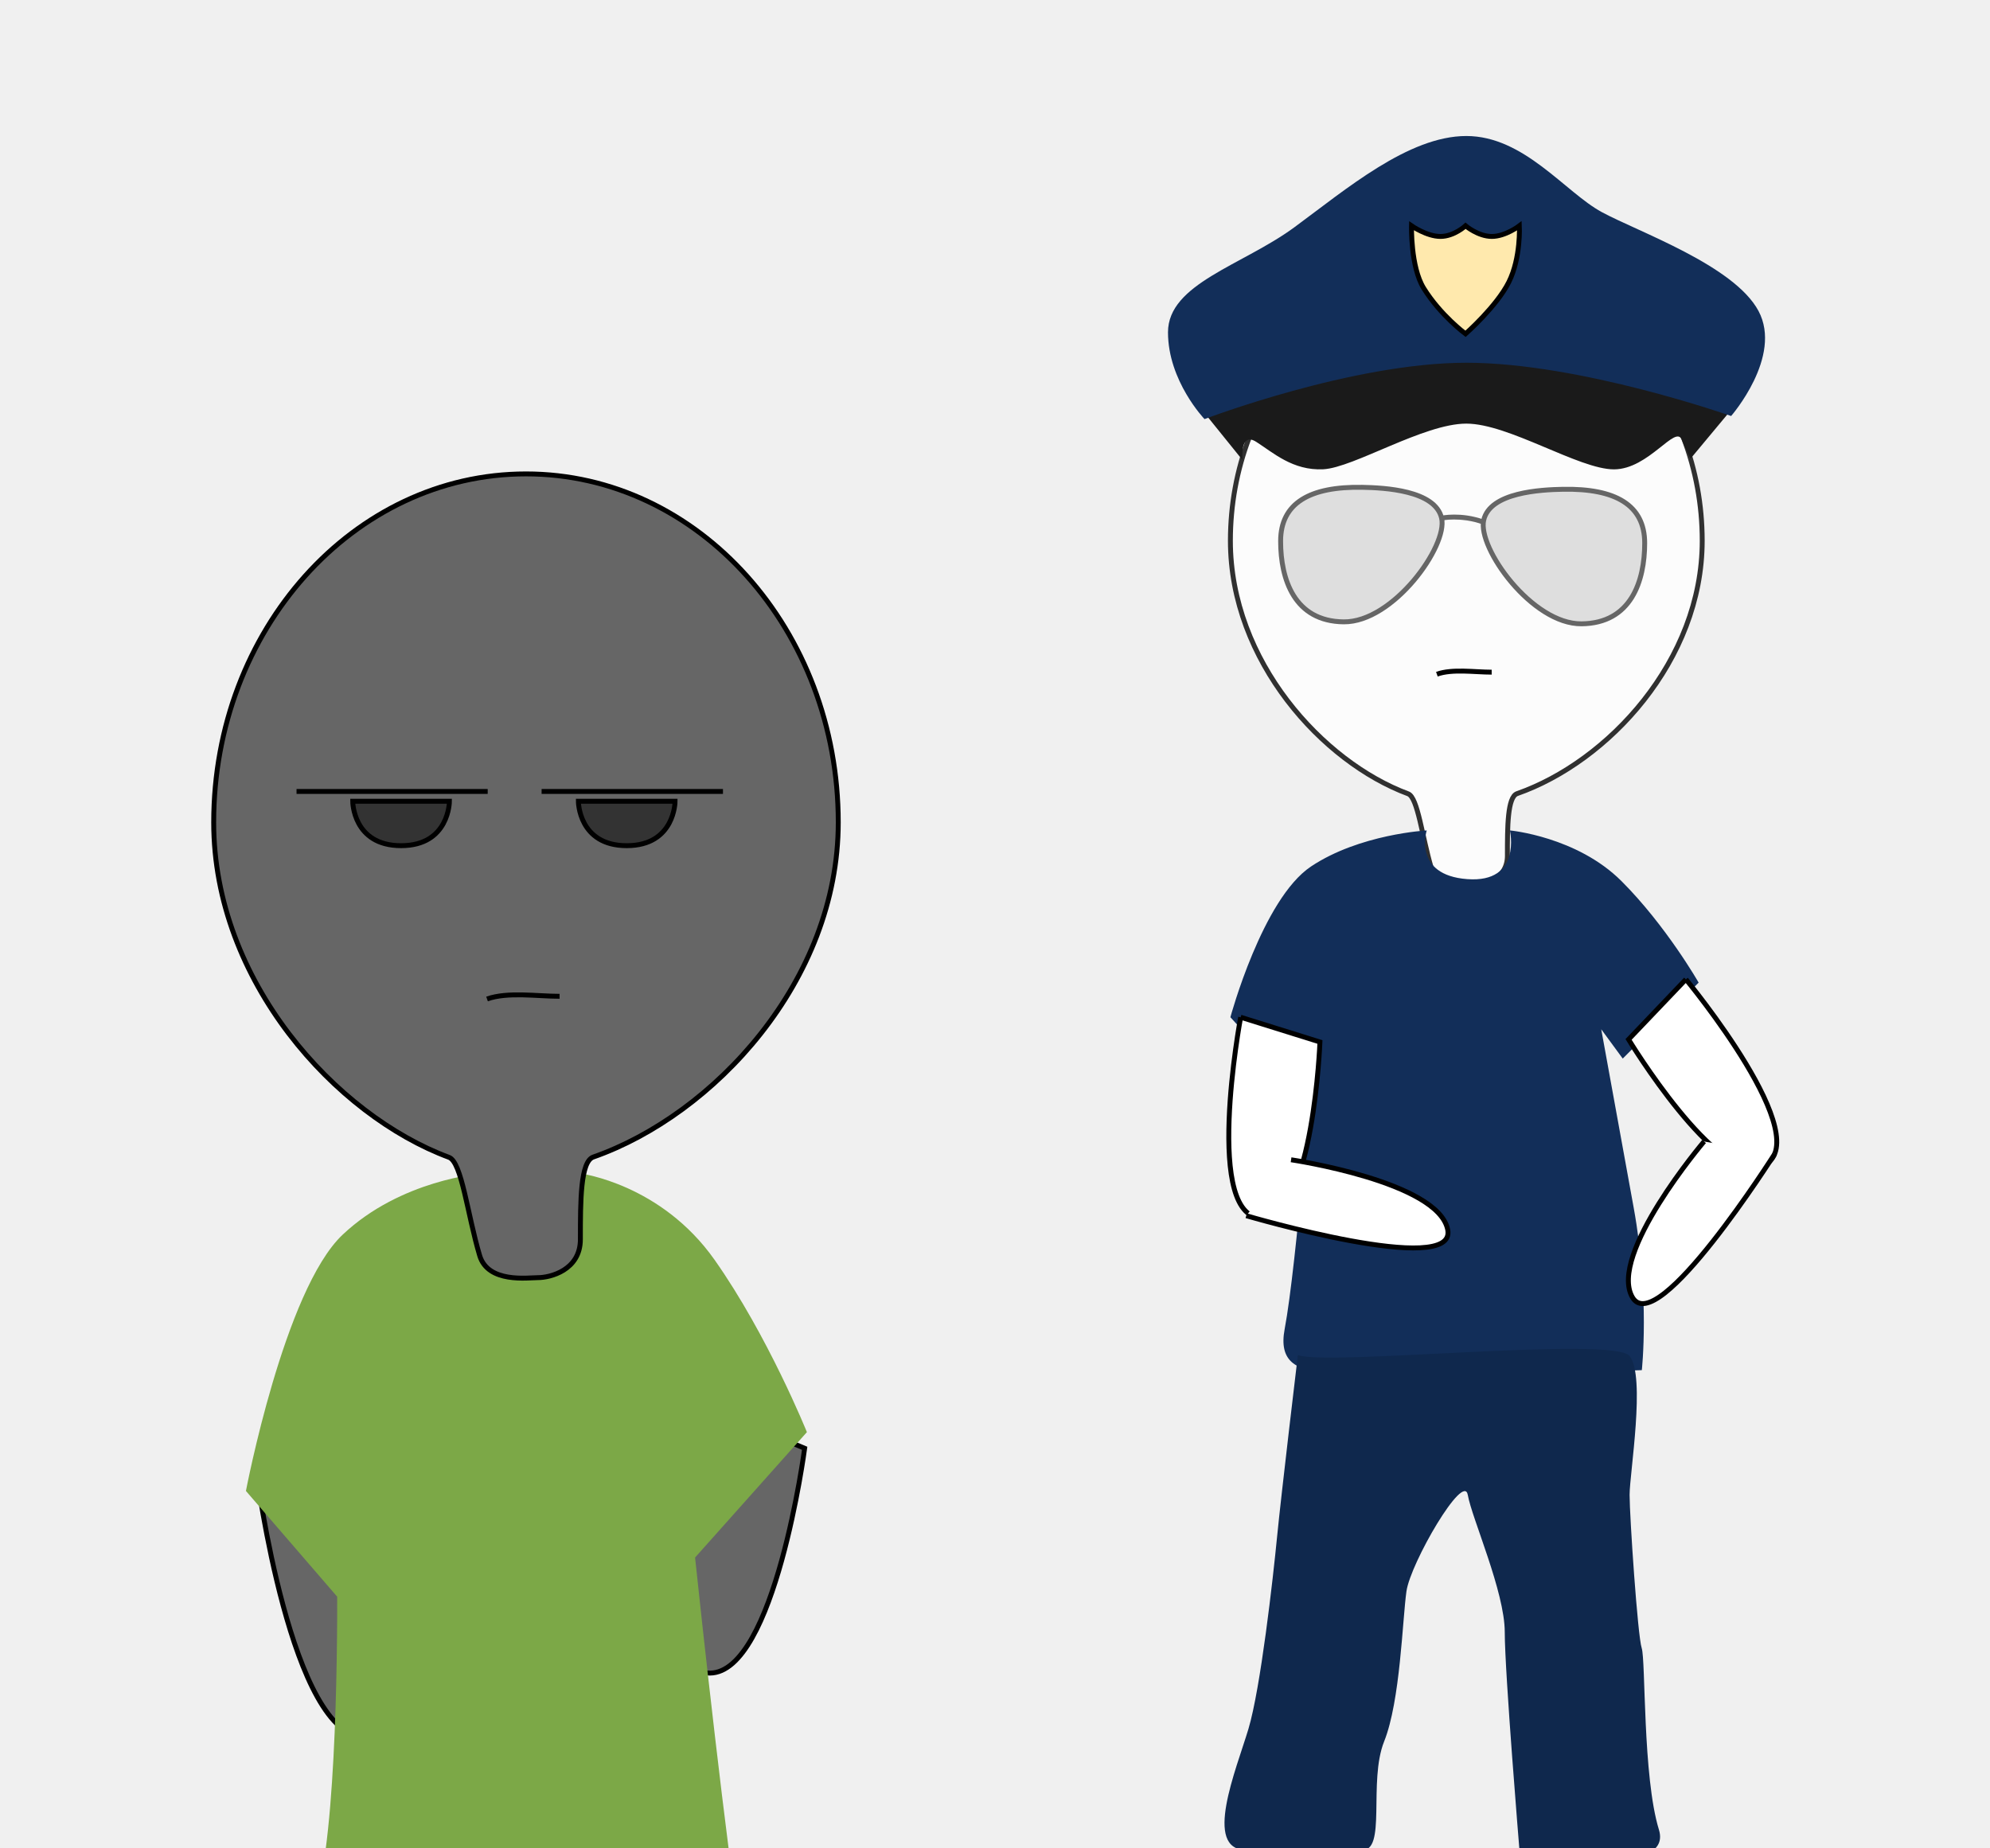
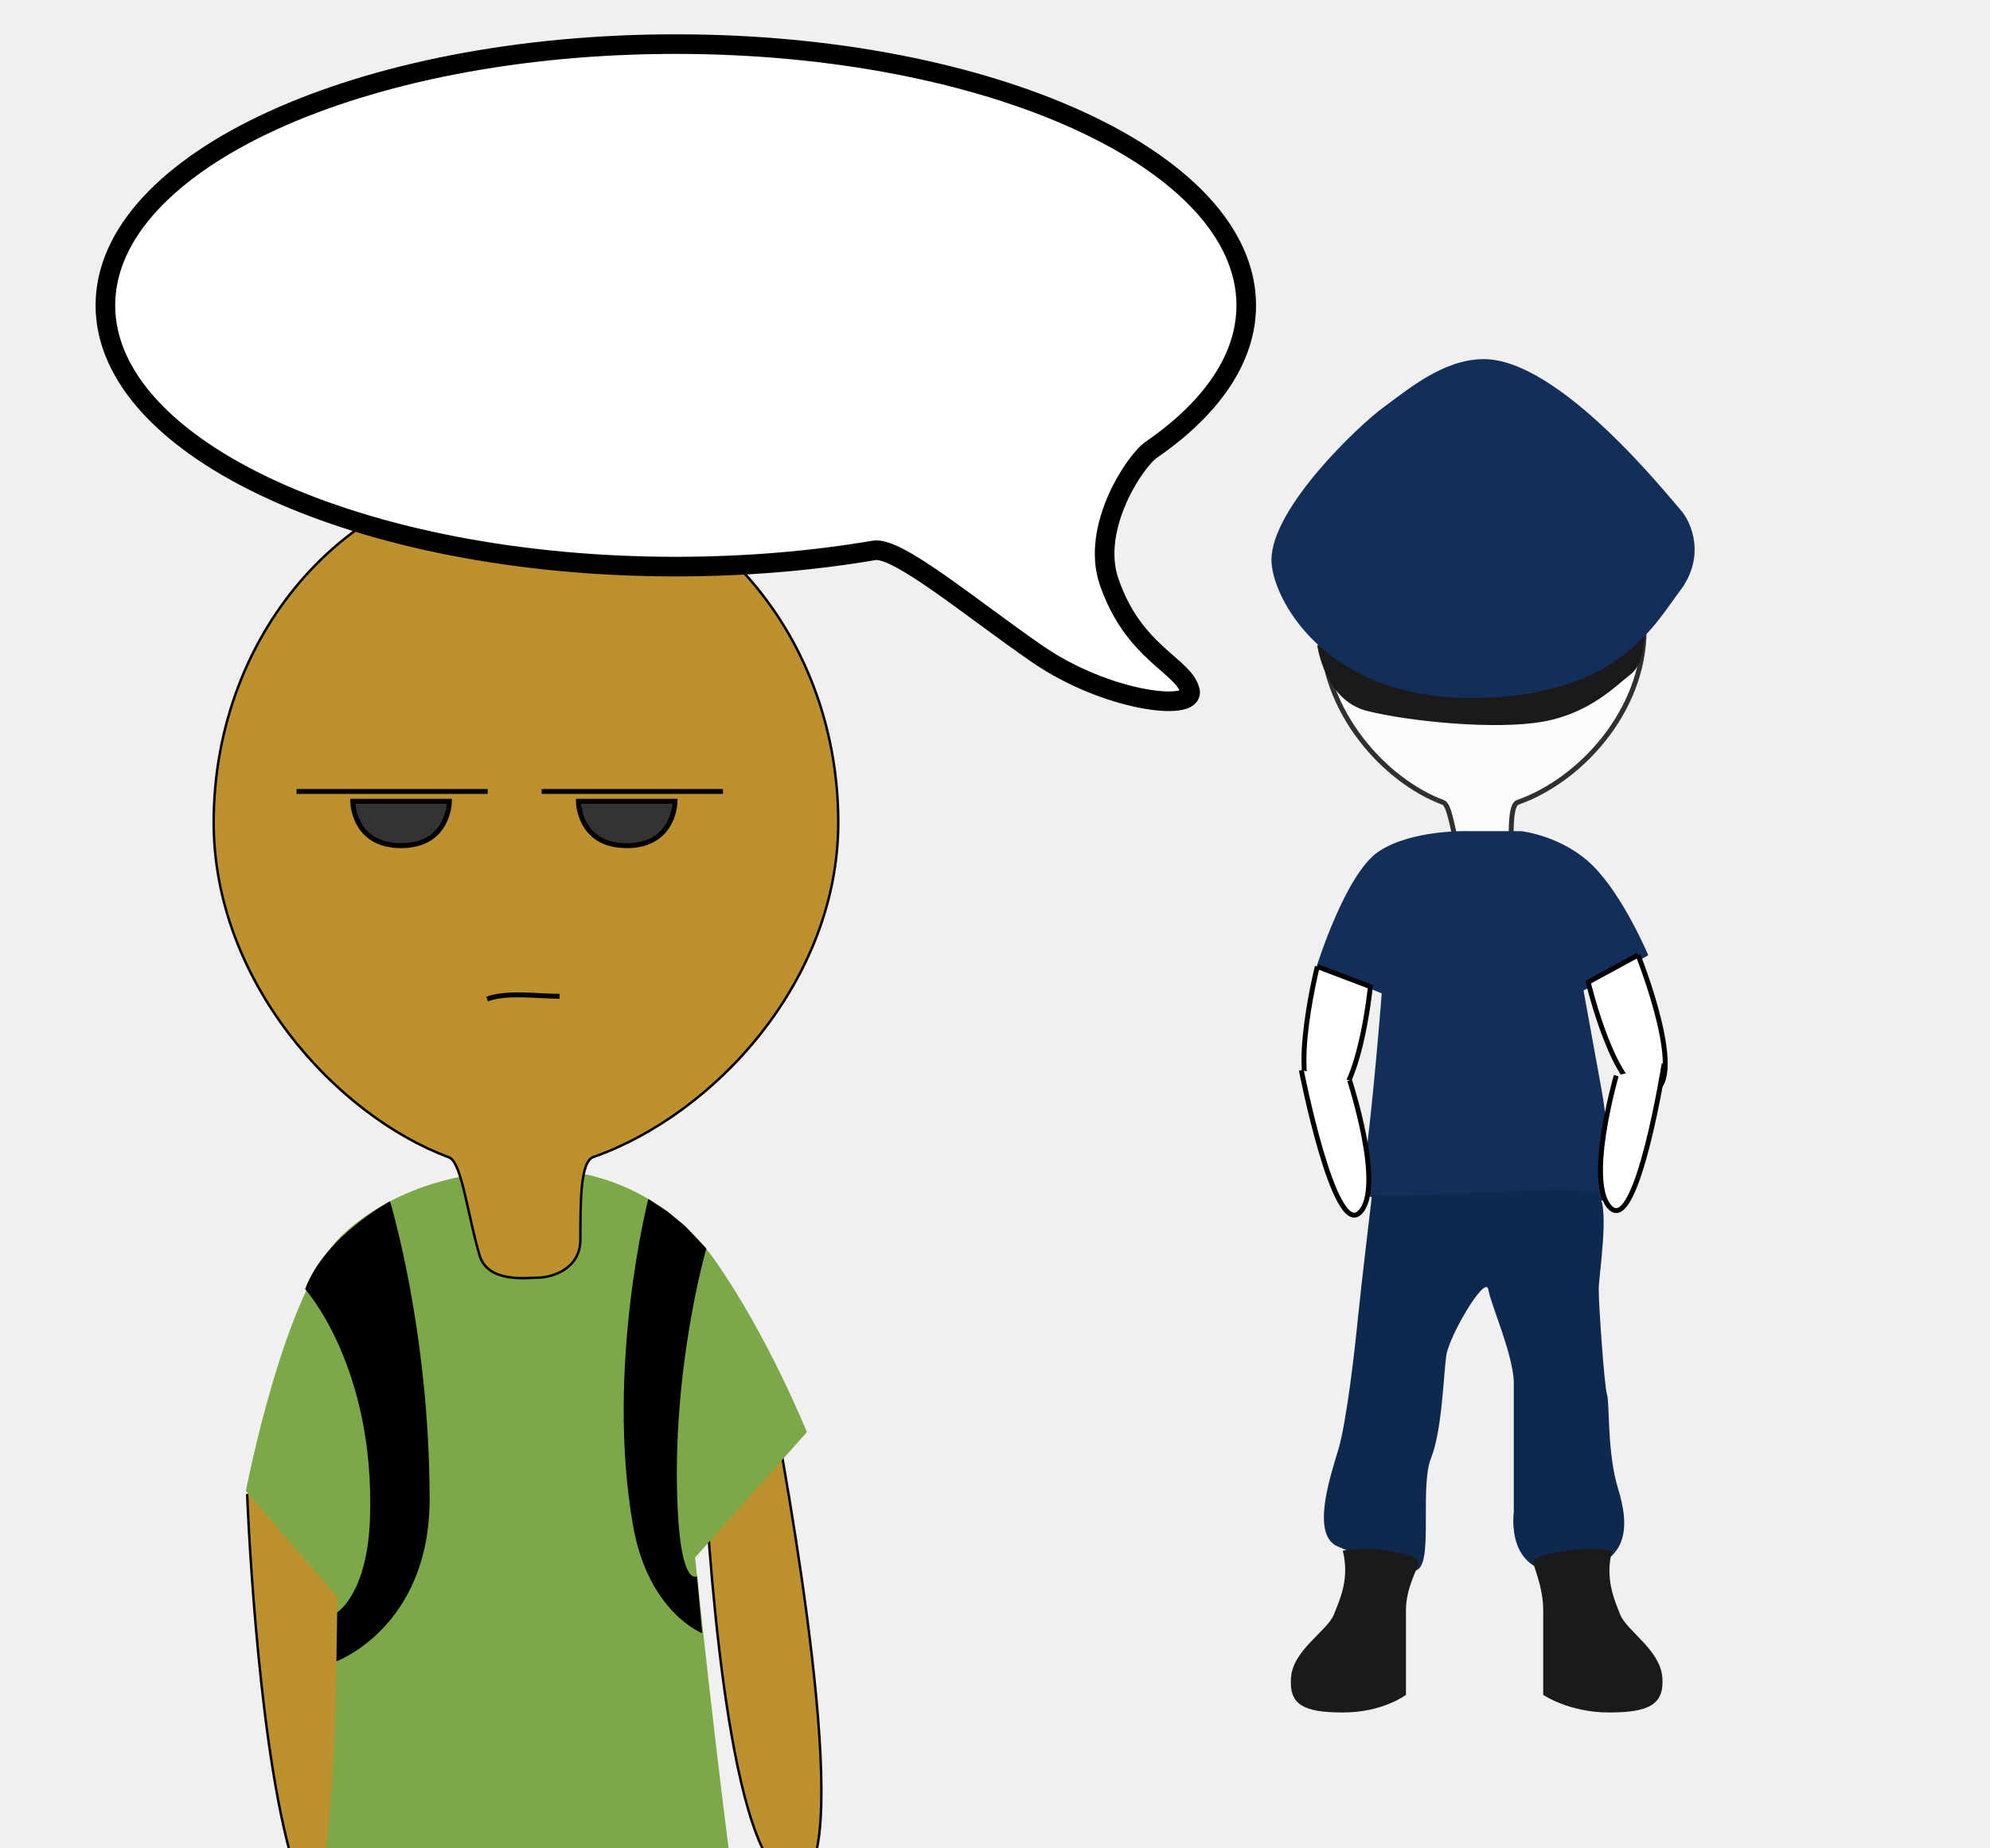
- <svg xmlns="http://www.w3.org/2000/svg" version="1.0" id="Layer_1" x="0px" y="0px" width="406px" height="377px" viewBox="0 0 406 377" enable-background="new 0 0 406 377" xml:space="preserve">
-   <path fill="#666666" stroke="#000000" stroke-miterlimit="10" d="M76.031,288.803c0,0,18.124,64.802-1.373,65.639  c-15.21,0.655-22.345-53.996-22.345-53.996L76.031,288.803" />
-   <path fill="#666666" stroke="#000000" stroke-miterlimit="10" d="M143.468,286.881c0,0-15.609,54.677,1.379,54.521  c13.256-0.119,19.321-45.871,19.321-45.871L143.468,286.881" />
-   <path fill="#7CA847" d="M118.494,239.471c0,0,16.369,2.11,27.282,17.588c10.909,15.477,18.847,35.175,18.847,35.175l-23.485,26.34  l-0.324-10.161c0,0,3.972,38.621,7.937,69.572c-37.845,0-51.26-0.435-82.336-0.435c2.976-22.337,2.325-60.695,2.325-60.695  l0.823,9.849l-19.388-22.468c0,0,7.812-41.021,19.716-52.278c11.904-11.257,28.27-12.486,28.27-12.486s-3.473,15.477,9.918,16.885  C121.471,257.762,118.494,239.471,118.494,239.471z" />
-   <path fill="#666666" stroke="#000000" stroke-miterlimit="10" d="M171.022,167.811c0,32.367-25.405,59.682-49.985,68.29  c-2.622,0.919-2.628,8.987-2.628,16.796c0,6.306-6.182,7.811-8.64,7.811c-2.048,0-10.215,1.195-11.913-4.521  c-2.486-8.356-3.64-19.06-6.255-20.028c-23.048-8.547-48.004-35.909-48.004-68.348c0-39.273,28.527-71.109,63.713-71.109  C142.498,96.701,171.022,128.537,171.022,167.811z" />
-   <path fill="none" stroke="#000000" stroke-miterlimit="10" d="M99.365,203.846c4.238-1.493,10.181-0.547,14.799-0.547" />
-   <path fill="#333333" stroke="#000000" stroke-miterlimit="10" d="M91.691,163.5H71.96c0,0,0,9.065,9.866,9.065  S91.691,163.5,91.691,163.5z" />
-   <path fill="#333333" stroke="#000000" stroke-miterlimit="10" d="M137.728,163.5h-19.729c0,0-0.001,9.065,9.865,9.065  S137.728,163.5,137.728,163.5z" />
-   <line fill="#333333" stroke="#000000" stroke-miterlimit="10" x1="60.5" y1="161.5" x2="99.5" y2="161.5" />
-   <line fill="#333333" stroke="#000000" stroke-miterlimit="10" x1="110.5" y1="161.5" x2="147.5" y2="161.5" />
-   <path opacity="0.8" fill="#FFFFFF" stroke="#000000" stroke-miterlimit="10" d="M347.286,110.351  c0,24.451-19.192,45.086-37.761,51.589c-1.981,0.694-1.986,6.789-1.986,12.689c0,4.762-4.67,5.899-6.526,5.899  c-1.547,0-7.716,0.902-8.999-3.416c-1.878-6.312-2.75-14.397-4.726-15.13c-17.411-6.456-36.263-27.127-36.263-51.632  c0-29.669,21.549-53.72,48.13-53.72C325.737,56.631,347.286,80.682,347.286,110.351z" />
-   <path fill="#1A1A1A" d="M253.509,93.894c0,0-0.62-5.899,2.795-3.727c3.416,2.174,7.452,5.9,13.663,5.59  c6.21-0.311,20.494-9.315,29.188-9.315s22.979,9.333,30.12,9.333c7.143,0,12.61-9.301,13.864-5.998  c0.671,1.766,1.758,3.826,1.758,3.826l8.288-9.956c0,0-25.772-10.868-54.03-10.868c-28.257,0-53.409,11.499-53.409,11.499  L253.509,93.894z" />
-   <path fill="#122E59" d="M245.746,85.52c0,0-7.452-7.773-7.452-17.71s15.215-13.662,25.772-21.426  c10.559-7.763,23.289-18.631,35.089-18.631s20.184,11.489,27.637,15.526c7.452,4.036,27.015,10.868,31.983,20.184  c4.968,9.315-5.59,21.426-5.59,21.426s-30.741-10.868-54.03-10.868S245.746,85.52,245.746,85.52z" />
-   <path fill="#FFE9AD" stroke="#000000" stroke-miterlimit="10" d="M287.977,46.073c0,0,3.105,2.174,5.9,2.174S299,46.073,299,46.073  s2.562,2.174,5.356,2.174c2.795,0,5.628-2.174,5.628-2.174s0.33,6.521-2.154,11.489c-2.483,4.969-8.834,10.558-8.834,10.558  s-5.114-3.784-8.535-9.315C287.766,54.448,287.977,46.073,287.977,46.073z" />
-   <path fill="#DEDEDE" stroke="#666666" stroke-miterlimit="10" d="M277.944,99.439c4.491,0.085,14.875,0.599,16.173,6.29  c1.298,5.69-9.884,21.264-19.967,21.164c-10.084-0.1-12.878-8.685-12.878-16.472C261.272,102.634,267.262,99.24,277.944,99.439z" />
-   <path fill="#DEDEDE" stroke="#666666" stroke-miterlimit="10" d="M318.878,99.84c-4.491,0.082-14.874,0.599-16.172,6.288  c-1.298,5.69,9.883,21.266,19.967,21.165c10.083-0.1,12.878-8.686,12.878-16.473C335.551,103.034,329.561,99.64,318.878,99.84z" />
-   <path fill="#DEDEDE" stroke="#666666" stroke-miterlimit="10" d="M294.117,105.729c0,0,3.859-0.864,8.485,0.791" />
-   <path fill="none" stroke="#000000" stroke-miterlimit="10" d="M293.153,137.572c3.201-1.128,7.69-0.413,11.179-0.413" />
-   <path fill="#FFFFFF" stroke="#000000" stroke-miterlimit="10" d="M220.642,267.99" />
-   <path fill="#122E59" d="M308.054,169.454c0,0,13.664,1.242,22.772,10.351c9.108,9.107,15.732,20.701,15.732,20.701l-15.487,15.502  l-4.387-5.98c0,0,3.314,18.218,6.626,36.436c3.311,18.216,1.655,33.121,1.655,33.121s-21.524,0.827-40.157,0  c-18.634-0.827-35.195,4.761-32.712-8.384c2.484-13.146,5.797-56.204,5.797-56.204l-4.802,5.797l-12.066-13.224  c0,0,6.521-24.142,16.457-30.768c9.937-6.625,23.598-7.348,23.598-7.348s-2.899,9.108,8.279,9.937  C310.538,180.218,308.054,169.454,308.054,169.454z" />
-   <path fill="#FFFFFF" stroke="#000000" stroke-miterlimit="10" d="M253.119,207.569c0,0-7.908,42.22,4.858,40.912  c9.964-1.021,11.317-35.858,11.317-35.858L253.119,207.569" />
-   <path fill="#FFFFFF" stroke="#000000" stroke-miterlimit="10" d="M254.259,248.07c0,0,43.036,12.673,41.101,2.847  c-1.934-9.824-31.955-14.26-31.955-14.26" />
-   <path fill="#FFFFFF" stroke="#000000" stroke-miterlimit="10" d="M343.958,199.836c0,0,27.384,33.093,15.584,38.139  c-9.208,3.938-27.282-25.876-27.282-25.876L343.958,199.836" />
-   <path fill="#FFFFFF" stroke="#000000" stroke-miterlimit="10" d="M362.064,235.476c0,0-23.994,37.906-29.019,29.243  c-5.025-8.66,14.618-31.791,14.618-31.791" />
-   <path fill="#0F284D" d="M264.792,276.498c0,0-3.417,28.592-4.244,37.109c-0.828,8.518-3.363,30.926-5.848,39.207  s-9.359,24.686-0.441,24.686c7.014,0,18.207-0.486,23.487,0c5.254,0.484,1.335-13.876,4.648-22.155  c3.312-8.28,3.723-24.838,4.551-30.635s11.684-24.437,12.512-19.669c0.829,4.767,7.543,19.766,7.543,28  c0,8.233,2.999,44.459,2.999,44.459s31.76,6.599,28.449-4.167c-3.312-10.765-2.68-34.543-3.507-37.027  c-0.829-2.483-2.471-26.922-2.471-31.264c0-4.343,3.319-24.177,0.008-28.336C329.166,272.547,270.795,278.794,264.792,276.498z" />
+ <svg xmlns="http://www.w3.org/2000/svg" version="1.1" id="Layer_1" x="0px" y="0px" width="406px" height="377px" viewBox="0 0 406 377" enable-background="new 0 0 406 377" xml:space="preserve">
+   <path display="none" fill="#7F5D25" stroke="#000000" stroke-width="0.5" stroke-miterlimit="10" d="M76.031,288.803  c0,0,18.124,64.803-1.373,65.64c-15.21,0.654-22.345-53.997-22.345-53.997L76.031,288.803" />
+   <path fill="#BD912D" stroke="#000000" stroke-width="0.5" stroke-miterlimit="10" d="M63.391,290.827  c0,0,13.171,59.577,10.933,86.188c-3.513,0.982-7.099,1.532-15.173,0.979c-6.959-25.678-8.729-73.129-8.729-73.129" />
+   <path fill="#BD912D" stroke="#000000" stroke-width="0.5" stroke-miterlimit="10" d="M156.391,280.077  c0,0,15.556,77.421,9.982,98.421c-5.562,0-5.562,0-10.131,0c-10.386-19-12.82-84.258-12.82-84.258" />
+   <path display="none" fill="#7F5D25" stroke="#000000" stroke-width="0.5" stroke-miterlimit="10" d="M143.468,286.881  c0,0-15.609,54.677,1.379,54.521c13.256-0.119,19.321-45.871,19.321-45.871L143.468,286.881" />
+   <path fill="#7CA847" d="M118.494,239.471c0,0,16.369,2.11,27.282,17.588c10.909,15.478,18.847,35.176,18.847,35.176l-23.485,26.34  l-0.324-10.161c0,0,3.972,38.621,7.937,69.572c-37.845,0-51.26-0.436-82.336-0.436c2.976-22.337,2.325-60.695,2.325-60.695  l0.823,9.85l-19.388-22.468c0,0,7.812-41.021,19.716-52.278c11.904-11.257,28.27-12.485,28.27-12.485s-3.473,15.477,9.918,16.885  C121.471,257.762,118.494,239.471,118.494,239.471z" />
+   <path fill="#BD912D" stroke="#000000" stroke-width="0.5" stroke-miterlimit="10" d="M171.022,167.811  c0,32.367-25.405,59.682-49.985,68.291c-2.622,0.918-2.628,8.986-2.628,16.795c0,6.307-6.182,7.812-8.64,7.812  c-2.048,0-10.215,1.194-11.913-4.521c-2.486-8.356-3.64-19.061-6.255-20.028c-23.048-8.548-48.004-35.909-48.004-68.348  c0-39.273,28.527-71.109,63.713-71.109C142.498,96.701,171.022,128.537,171.022,167.811z" />
+   <path fill="none" stroke="#000000" stroke-miterlimit="10" d="M99.365,203.846c4.238-1.492,10.181-0.547,14.799-0.547" />
+   <path fill="#333333" stroke="#000000" stroke-miterlimit="10" d="M91.691,163.5H71.96c0,0,0,9.065,9.866,9.065  C91.692,172.565,91.691,163.5,91.691,163.5z" />
+   <path fill="#333333" stroke="#000000" stroke-miterlimit="10" d="M137.728,163.5h-19.729c0,0-0.001,9.065,9.865,9.065  C137.73,172.565,137.728,163.5,137.728,163.5z" />
+   <line fill="none" stroke="#000000" stroke-miterlimit="10" x1="60.5" y1="161.5" x2="99.5" y2="161.5" />
+   <line fill="none" stroke="#000000" stroke-miterlimit="10" x1="110.5" y1="161.5" x2="147.5" y2="161.5" />
+   <path display="none" opacity="0.8" fill="#FFFFFF" stroke="#000000" stroke-miterlimit="10" enable-background="new    " d="  M347.286,110.351c0,24.451-19.192,45.086-37.761,51.589c-1.981,0.694-1.986,6.789-1.986,12.689c0,4.762-4.67,5.899-6.525,5.899  c-1.548,0-7.717,0.902-9-3.416c-1.877-6.312-2.75-14.397-4.726-15.13c-17.411-6.456-36.263-27.127-36.263-51.632  c0-29.669,21.549-53.72,48.13-53.72C325.736,56.631,347.286,80.682,347.286,110.351z" />
+   <path display="none" fill="#1A1A1A" d="M253.509,93.894c0,0-0.62-5.899,2.796-3.727c3.416,2.174,7.451,5.9,13.662,5.59  c6.21-0.311,20.494-9.315,29.188-9.315s22.979,9.333,30.12,9.333c7.143,0,12.609-9.301,13.863-5.998  c0.672,1.766,1.758,3.826,1.758,3.826l8.289-9.956c0,0-25.772-10.868-54.03-10.868c-28.257,0-53.409,11.499-53.409,11.499  L253.509,93.894z" />
+   <path display="none" fill="#122E59" d="M245.746,85.52c0,0-7.452-7.773-7.452-17.71s15.215-13.662,25.772-21.426  c10.559-7.763,23.289-18.631,35.089-18.631s20.184,11.489,27.637,15.526c7.452,4.036,27.015,10.868,31.983,20.184  c4.968,9.315-5.59,21.426-5.59,21.426s-30.742-10.868-54.03-10.868C275.866,74.021,245.746,85.52,245.746,85.52z" />
+   <path display="none" fill="#FFE9AD" stroke="#000000" stroke-miterlimit="10" d="M287.977,46.073c0,0,3.105,2.174,5.9,2.174  S299,46.073,299,46.073s2.562,2.174,5.355,2.174c2.795,0,5.629-2.174,5.629-2.174s0.33,6.521-2.154,11.489  c-2.482,4.969-8.834,10.558-8.834,10.558s-5.114-3.784-8.535-9.315C287.766,54.448,287.977,46.073,287.977,46.073z" />
+   <path display="none" fill="#DEDEDE" stroke="#666666" stroke-miterlimit="10" d="M277.943,99.439  c4.492,0.085,14.875,0.599,16.174,6.29c1.298,5.69-9.885,21.264-19.967,21.164c-10.084-0.1-12.879-8.685-12.879-16.472  S267.262,99.24,277.943,99.439z" />
+   <path display="none" fill="#DEDEDE" stroke="#666666" stroke-miterlimit="10" d="M318.878,99.84  c-4.491,0.082-14.874,0.599-16.172,6.288c-1.298,5.69,9.883,21.266,19.967,21.165c10.083-0.1,12.878-8.686,12.878-16.473  C335.551,103.034,329.561,99.64,318.878,99.84z" />
+   <path display="none" fill="#DEDEDE" stroke="#666666" stroke-miterlimit="10" d="M294.117,105.729c0,0,3.859-0.864,8.484,0.791" />
+   <path display="none" fill="none" stroke="#000000" stroke-miterlimit="10" d="M293.152,137.572c3.201-1.128,7.69-0.413,11.18-0.413" />
+   <path display="none" fill="#FFFFFF" stroke="#000000" stroke-miterlimit="10" d="M220.643,267.99" />
+   <path display="none" fill="#122E59" d="M308.054,169.454c0,0,13.664,1.242,22.772,10.351c9.107,9.107,15.732,20.701,15.732,20.701  l-15.488,15.502l-4.387-5.98c0,0,3.314,18.219,6.627,36.437c3.311,18.216,1.654,33.121,1.654,33.121s-21.523,0.827-40.156,0  c-18.635-0.827-35.195,4.761-32.713-8.384c2.484-13.146,5.797-56.204,5.797-56.204l-4.802,5.797l-12.065-13.224  c0,0,6.521-24.143,16.457-30.769c9.937-6.625,23.598-7.348,23.598-7.348s-2.898,9.108,8.279,9.937  C310.538,180.218,308.054,169.454,308.054,169.454z" />
+   <path display="none" fill="#FFFFFF" stroke="#000000" stroke-miterlimit="10" d="M253.119,207.568c0,0-7.908,42.221,4.857,40.912  c9.965-1.021,11.317-35.857,11.317-35.857L253.119,207.568" />
+   <path display="none" fill="#0F284D" d="M264.792,276.498c0,0-3.417,28.592-4.244,37.109s-3.362,30.926-5.848,39.207  c-2.485,8.28-9.359,24.686-0.441,24.686c7.015,0,18.207-0.486,23.487,0c5.254,0.484,1.335-13.876,4.648-22.155  c3.312-8.279,3.723-24.838,4.551-30.635s11.684-24.437,12.512-19.669c0.829,4.767,7.543,19.766,7.543,28  c0,8.233,2.999,44.459,2.999,44.459s31.76,6.599,28.449-4.167c-3.312-10.765-2.681-34.543-3.507-37.027  c-0.83-2.482-2.472-26.922-2.472-31.264c0-4.343,3.319-24.177,0.009-28.336C329.166,272.547,270.795,278.794,264.792,276.498z" />
+   <path display="none" fill="#FFFFFF" stroke="#000000" stroke-miterlimit="10" d="M324.824,276.262c0,1.854-1.503,3.356-3.357,3.356  h-37.73c-1.854,0-3.357-1.504-3.357-3.356v-55.984c0-1.854,1.504-3.357,3.357-3.357h37.73c1.854,0,3.357,1.504,3.357,3.357V276.262z  " />
+   <path display="none" fill="#FFFFFF" stroke="#000000" stroke-miterlimit="10" d="M254.259,248.07c0,0,43.036,12.673,41.101,2.847  c-1.934-9.824-31.954-14.26-31.954-14.26" />
+   <path display="none" fill="#FFFFFF" stroke="#000000" stroke-miterlimit="10" d="M343.958,199.836c0,0,27.384,33.094,15.584,38.139  c-9.208,3.938-27.282-25.875-27.282-25.875L343.958,199.836" />
+   <path display="none" fill="#FFFFFF" stroke="#000000" stroke-miterlimit="10" d="M362.064,235.477c0,0-23.994,37.905-29.02,29.242  c-5.025-8.66,14.618-31.791,14.618-31.791" />
+   <path fill="#FFFFFF" stroke="#000000" stroke-width="4" stroke-miterlimit="10" d="M254.259,62.309  c0,10.895-7.134,21.026-19.38,29.467c-3.354,2.312-12.352,15.866-8.625,26.842c4.992,14.703,15.234,17.136,16.513,22.326  c1.068,4.337-16.988,2.253-31.132-7.5c-13.615-9.389-28.51-21.948-33.301-21.135c-12.6,2.14-26.229,3.309-40.454,3.309  C73.605,115.618,21.5,91.751,21.5,62.309S73.605,9,137.879,9S254.259,32.867,254.259,62.309z" />
+   <g>
+     <path fill="#BD912D" stroke="#000000" stroke-width="0.5" stroke-miterlimit="10" d="M551.983,293.27c0,1.381-1.119,2.5-2.5,2.5   l0,0c-1.381,0-2.5-1.119-2.5-2.5v-14c0-1.381,1.119-2.5,2.5-2.5l0,0c1.381,0,2.5,1.119,2.5,2.5V293.27z" />
+     <path fill="#BD912D" stroke="#000000" stroke-width="0.5" stroke-miterlimit="10" d="M568.983,293.27c0,1.381-1.119,2.5-2.5,2.5   l0,0c-1.381,0-2.5-1.119-2.5-2.5v-14c0-1.381,1.119-2.5,2.5-2.5l0,0c1.381,0,2.5,1.119,2.5,2.5V293.27z" />
+     <path fill="#BD912D" stroke="#000000" stroke-width="0.5" stroke-miterlimit="10" d="M548.689,213.006   c0,0,4.827,18.15-0.616,18.314c-4.248,0.129-6.045-15.148-6.045-15.148L548.689,213.006" />
+     <path fill="#BD912D" stroke="#000000" stroke-width="0.5" stroke-miterlimit="10" d="M567.765,211.357   c0,0-0.944,22.848,3.679,21.119c3.606-1.348,2.488-19.779,2.488-19.779L567.765,211.357" />
+     <path fill="#1A1A1A" stroke="#000000" stroke-miterlimit="10" d="M547.446,292.604c0,0,1.967-0.426,4.396-0.062   s2.141-0.855,2.141,1.57c0,2.428,0,9.355,0,9.355s-2.492,0.752-6.721,1.941c-16.806,4.736-12.405-5.439-12.163-8.479   c0.243-3.037,10.579-0.512,11.308-2.332C547.137,292.777,548.194,295.641,547.446,292.604z" />
+     <path fill="#1A1A1A" stroke="#000000" stroke-miterlimit="10" d="M571.517,292.604c0,0-2.465-0.426-4.896-0.062   s-2.64-0.855-2.64,1.57c0,2.428,0,9.355,0,9.355s2.99,0.752,7.218,1.941c16.808,4.736,12.655-5.439,12.412-8.479   c-0.243-3.037-10.454-0.512-11.184-2.332C571.701,292.779,570.768,295.641,571.517,292.604z" />
+     <rect x="545.983" y="244.77" fill="#BD912D" stroke="#000000" stroke-width="0.5" stroke-miterlimit="10" width="22" height="17" />
+     <rect x="545.483" y="249.27" fill="#C1272D" width="17" height="4" />
+     <path fill="#D7DED1" d="M544.79,251.883c0,0-6.512,19.453-5.161,29.121c0.918,6.578,20.766,0,20.766,0l-1.069-17.438l1.069,17.438   c0,0,19.888,5.812,18.052-1.986c-1.836-7.803-9.791-30.748-9.791-30.748L544.79,251.883" />
+     <line fill="none" stroke="#999999" stroke-width="0.5" stroke-miterlimit="10" x1="559.476" y1="280.545" x2="558.561" y2="265.639" />
+     <path fill="#7CA847" d="M560.99,198.096c0,0,4.569,0.589,7.614,4.908c3.045,4.32,5.261,9.818,5.261,9.818l-5.179,7.352   l-1.467-2.836c0,0,1.107,8.641,2.215,17.279c1.107,8.641,0.555,12.496,0.555,12.496s-7.197,0.393-13.428,0   s-11.768,2.258-10.938-3.975c0.828-6.234,1.938-23.443,1.938-23.443l-1.605,2.75l-4.032-6.271c0,0,2.18-11.449,5.502-14.592   c3.32-3.141,7.891-3.485,7.891-3.485s-0.971,4.319,2.769,4.713C561.822,203.203,560.99,198.096,560.99,198.096z" />
+     <path fill="#BD912D" stroke="#000000" stroke-width="0.5" stroke-miterlimit="10" d="M569.948,225.869   c0,0-13.317,24.207-8.51,25.219c4.249,0.895,11.077-20.148,11.077-20.148" />
+     <path fill="#BD912D" stroke="#000000" stroke-width="0.5" stroke-miterlimit="10" d="M575.651,178.096   c0,9.033-7.091,16.656-13.951,19.061c-0.729,0.256-0.733,2.508-0.733,4.688c0,1.76-1.726,2.182-2.409,2.182   c-0.572,0-2.854,0.332-3.326-1.264c-0.692-2.332-1.017-5.318-1.745-5.59c-6.434-2.385-13.396-10.021-13.396-19.075   c0-10.962,7.961-19.848,17.779-19.848C567.69,158.248,575.651,167.134,575.651,178.096z" />
+     <path fill="none" stroke="#000000" stroke-width="0.5" stroke-miterlimit="10" d="M555.651,188.152   c1.185-0.416,2.842-0.152,4.131-0.152" />
+     <path fill="#333333" stroke="#000000" stroke-miterlimit="10" d="M553.509,177.77h-5.506c0,0-0.002,2.53,2.752,2.53   S553.509,177.77,553.509,177.77z" />
+     <path fill="#333333" stroke="#000000" stroke-miterlimit="10" d="M566.358,177.77h-5.507c0,0-0.001,2.53,2.753,2.53   S566.358,177.77,566.358,177.77z" />
+     <line fill="none" stroke="#000000" stroke-miterlimit="10" x1="545.483" y1="176.77" x2="554.483" y2="176.77" />
+     <line fill="none" stroke="#000000" stroke-miterlimit="10" x1="557.483" y1="176.77" x2="568.483" y2="176.77" />
+     <path d="M566.382,200.91c0,0-1.552,3.959-0.552,9.709s1.651,11.344,1.651,11.344v4.307c0,0-3.632-9.061-3.632-14.912   c0-7.306-0.868-12.705-0.868-12.705L566.382,200.91z" />
+     <path d="M546.983,220.687c0,0,2.5-9.417,2.5-13.167s-1.25-6.625-1.25-6.625l2.43-1.482c0,0,1.442,7.551,1.095,11.638   c-0.772,9.024-4.537,13.702-4.537,13.702L546.983,220.687z" />
+   </g>
+   <g>
+     <path fill="#7F5D25" stroke="#000000" stroke-width="0.5" stroke-miterlimit="10" d="M491.825,288.77c0,1.381-1.119,2.5-2.5,2.5   l0,0c-1.381,0-2.5-1.119-2.5-2.5v-14c0-1.381,1.119-2.5,2.5-2.5l0,0c1.381,0,2.5,1.119,2.5,2.5V288.77z" />
+     <path fill="#7F5D25" stroke="#000000" stroke-width="0.5" stroke-miterlimit="10" d="M508.825,288.77c0,1.381-1.119,2.5-2.5,2.5   l0,0c-1.381,0-2.5-1.119-2.5-2.5v-14c0-1.381,1.119-2.5,2.5-2.5l0,0c1.381,0,2.5,1.119,2.5,2.5V288.77z" />
+     <path fill="#7F5D25" stroke="#000000" stroke-width="0.5" stroke-miterlimit="10" d="M488.531,208.504   c0,0,4.827,18.15-0.616,18.316c-4.248,0.129-6.045-15.148-6.045-15.148L488.531,208.504" />
+     <path fill="#7F5D25" stroke="#000000" stroke-width="0.5" stroke-miterlimit="10" d="M507.606,206.857   c0,0-0.944,22.848,3.679,21.119c3.606-1.35,2.488-19.781,2.488-19.781L507.606,206.857" />
+     <path fill="#1A1A1A" stroke="#000000" stroke-miterlimit="10" d="M487.288,288.104c0,0,1.967-0.426,4.396-0.061   c2.43,0.361,2.141-0.857,2.141,1.57c0,2.426,0,9.354,0,9.354s-2.492,0.752-6.721,1.943c-16.806,4.734-12.405-5.443-12.163-8.48   c0.243-3.037,10.579-0.51,11.308-2.332C486.978,288.277,488.036,291.139,487.288,288.104z" />
+     <path fill="#1A1A1A" stroke="#000000" stroke-miterlimit="10" d="M511.358,288.104c0,0-2.465-0.426-4.896-0.061   c-2.431,0.361-2.64-0.857-2.64,1.57c0,2.426,0,9.354,0,9.354s2.99,0.752,7.218,1.943c16.807,4.734,12.655-5.443,12.412-8.48   s-10.454-0.51-11.185-2.332C511.543,288.277,510.609,291.139,511.358,288.104z" />
+     <rect x="485.825" y="240.27" fill="#7F5D25" stroke="#000000" stroke-width="0.5" stroke-miterlimit="10" width="22" height="17" />
+     <rect x="485.325" y="244.77" fill="#C1272D" width="17" height="4" />
+     <path fill="#D7DED1" d="M484.632,247.381c0,0-6.512,19.455-5.162,29.123c0.918,6.578,20.767,0,20.767,0l-1.069-17.439l1.069,17.439   c0,0,19.888,5.812,18.052-1.988s-9.791-30.746-9.791-30.746L484.632,247.381" />
+     <line fill="none" stroke="#999999" stroke-width="0.5" stroke-miterlimit="10" x1="499.317" y1="276.045" x2="498.402" y2="261.139" />
+     <path fill="#7CA847" d="M500.832,193.594c0,0,4.569,0.59,7.614,4.91c3.045,4.318,5.261,9.816,5.261,9.816l-5.179,7.352   l-1.467-2.834c0,0,1.107,8.641,2.215,17.279c1.106,8.639,0.555,12.496,0.555,12.496s-7.197,0.393-13.428,0   c-6.231-0.395-11.769,2.258-10.938-3.977c0.829-6.234,1.938-23.441,1.938-23.441l-1.605,2.748l-4.033-6.271   c0,0,2.181-11.449,5.502-14.592c3.321-3.142,7.892-3.486,7.892-3.486s-0.971,4.32,2.768,4.713   C501.664,198.701,500.832,193.594,500.832,193.594z" />
+     <path fill="#7F5D25" stroke="#000000" stroke-width="0.5" stroke-miterlimit="10" d="M509.79,221.367   c0,0-13.318,24.209-8.51,25.221c4.249,0.893,11.077-20.148,11.077-20.148" />
+     <path fill="#7F5D25" stroke="#000000" stroke-width="0.5" stroke-miterlimit="10" d="M515.493,173.594   c0,9.035-7.091,16.658-13.951,19.061c-0.729,0.256-0.734,2.508-0.734,4.688c0,1.761-1.725,2.182-2.408,2.182   c-0.572,0-2.854,0.333-3.326-1.264c-0.692-2.332-1.018-5.318-1.745-5.59c-6.434-2.385-13.396-10.021-13.396-19.074   c0-10.962,7.961-19.848,17.779-19.848C507.532,153.747,515.493,162.632,515.493,173.594z" />
+     <path fill="none" stroke="#000000" stroke-width="0.5" stroke-miterlimit="10" d="M495.493,183.651   c1.184-0.417,2.842-0.153,4.131-0.153" />
+     <path fill="#333333" stroke="#000000" stroke-miterlimit="10" d="M493.351,173.269h-5.506c0,0-0.002,2.53,2.752,2.53   S493.351,173.269,493.351,173.269z" />
+     <path fill="#333333" stroke="#000000" stroke-miterlimit="10" d="M506.2,173.269h-5.507c0,0-0.001,2.53,2.753,2.53   S506.2,173.269,506.2,173.269z" />
+     <line fill="none" stroke="#000000" stroke-miterlimit="10" x1="485.325" y1="172.269" x2="494.325" y2="172.269" />
+     <line fill="none" stroke="#000000" stroke-miterlimit="10" x1="497.325" y1="172.269" x2="508.325" y2="172.269" />
+     <path d="M506.224,196.408c0,0-1.551,3.96-0.551,9.711c1,5.75,1.651,11.344,1.651,11.344v4.307c0,0-3.632-9.062-3.632-14.912   c0-7.307-0.868-12.707-0.868-12.707L506.224,196.408z" />
+     <path d="M486.825,216.186c0,0,2.5-9.416,2.5-13.167c0-3.75-1.25-6.625-1.25-6.625l2.43-1.481c0,0,1.442,7.551,1.094,11.637   c-0.771,9.025-4.536,13.701-4.536,13.701L486.825,216.186z" />
+   </g>
+   <g>
+     <path opacity="0.8" fill="#FFFFFF" stroke="#000000" stroke-miterlimit="10" enable-background="new    " d="M480.06,48.349   c0,12.514-9.823,23.076-19.325,26.404c-1.015,0.354-1.018,3.475-1.018,6.494c0,2.438-2.391,3.02-3.34,3.02   c-0.793,0-3.949,0.462-4.606-1.748c-0.961-3.23-1.407-7.369-2.418-7.745c-8.911-3.304-18.561-13.883-18.561-26.425   c0-15.188,11.03-27.496,24.635-27.496S480.06,33.163,480.06,48.349z" />
+     <path fill="#DEDEDE" stroke="#666666" stroke-miterlimit="10" d="M444.57,42.762c2.299,0.043,7.613,0.307,8.277,3.22   c0.664,2.912-5.059,10.883-10.22,10.832s-6.592-4.445-6.592-8.431C436.036,44.398,439.102,42.661,444.57,42.762z" />
+     <path fill="#DEDEDE" stroke="#666666" stroke-miterlimit="10" d="M465.521,42.967c-2.298,0.042-7.612,0.307-8.276,3.218   c-0.666,2.913,5.058,10.885,10.219,10.833c5.16-0.051,6.591-4.445,6.591-8.431C474.054,44.604,470.988,42.865,465.521,42.967z" />
+     <path fill="#DEDEDE" stroke="#666666" stroke-miterlimit="10" d="M452.848,45.982c0,0,1.975-0.442,4.344,0.404" />
+     <path fill="none" stroke="#000000" stroke-miterlimit="10" d="M452.354,62.28c1.639-0.577,3.938-0.212,5.723-0.212" />
+     <path fill="#C1272D" d="M459.98,78.599c0,0,6.994,0.636,11.655,5.297c4.662,4.663,8.053,10.596,8.053,10.596l-7.927,7.934   l-2.245-3.061c0,0,1.696,9.324,3.392,18.648c1.694,9.324,0.847,16.951,0.847,16.951s-11.017,0.424-20.554,0   c-9.537-0.422-18.015,2.438-16.743-4.291c1.271-6.729,2.968-28.767,2.968-28.767l-2.458,2.968l-6.176-6.769   c0,0,3.337-12.356,8.423-15.747c5.085-3.391,12.078-3.762,12.078-3.762s-1.483,4.662,4.238,5.086   C461.253,84.107,459.98,78.599,459.98,78.599z" />
+     <path fill="#FFFFFF" stroke="#000000" stroke-miterlimit="10" d="M431.864,98.107c0,0-4.047,21.608,2.486,20.938   c5.099-0.521,5.792-18.353,5.792-18.353L431.864,98.107" />
+     <path fill="#FFFFFF" stroke="#000000" stroke-miterlimit="10" d="M437.234,116.638c0,0,15.821-16.643,10.895-18.055   c-4.926-1.414-13.956,11.224-13.956,11.224" />
+     <path fill="#FFFFFF" stroke="#000000" stroke-miterlimit="10" d="M478.357,94.149c0,0,14.016,16.938,7.977,19.52   c-4.711,2.017-13.963-13.244-13.963-13.244L478.357,94.149" />
+     <path fill="#FFFFFF" stroke="#000000" stroke-miterlimit="10" d="M487.625,112.391c0,0-12.281,19.401-14.854,14.967   c-2.572-4.433,7.482-16.272,7.482-16.272" />
+   </g>
+   <path fill="#122E59" d="M453.958,213.732c0,0,7.19,0.652,11.985,5.447c4.793,4.795,8.279,10.896,8.279,10.896l-8.15,8.16  l-2.311-3.147c0,0,1.744,9.59,3.487,19.178s0.872,17.435,0.872,17.435s-11.328,0.437-21.138,0  c-9.809-0.437-18.524,2.507-17.219-4.413c1.309-6.918,3.053-29.583,3.053-29.583l-2.527,3.052l-6.352-6.961  c0,0,3.432-12.707,8.66-16.192c5.23-3.487,12.422-3.869,12.422-3.869s-1.525,4.795,4.357,5.229  C455.264,219.398,453.958,213.732,453.958,213.732z" />
+   <path d="M62.25,263.054c0,0,14.274,15.76,13.236,46.754c-0.517,15.442-6.692,19.191-6.692,19.191L68.634,339  c0,0,19.055-7,19.019-33.192c-0.048-34.515-8.083-60.672-8.083-60.672S66.25,252.25,62.25,263.054z" />
+   <path d="M132.271,244.648c0,0-8.79,34.27-3.119,66.659c3.098,17.692,14.105,21.961,14.105,21.961l-1.046-11.644  c0,0-3.211,2.375-3.961-13.875c-1.31-28.382,5.86-52.979,5.86-52.979l-4.446-4.668l-3.574-2.939L132.271,244.648z" />
+   <path opacity="0.8" fill="#FFFFFF" stroke="#000000" stroke-miterlimit="10" enable-background="new    " d="M335.436,128.484  c0,16.701-13.108,30.797-25.792,35.238c-1.354,0.475-1.355,4.637-1.355,8.667c0,3.253-3.19,4.03-4.459,4.03  c-1.057,0-5.271,0.617-6.146-2.334c-1.281-4.312-1.878-9.834-3.229-10.334c-11.893-4.409-24.77-18.529-24.77-35.268  c0-20.265,14.721-36.693,32.876-36.693C320.717,91.791,335.436,108.22,335.436,128.484z" />
+   <path fill="#1A1A1A" d="M268.745,131.65c0,0,1.457,11.213,10.105,13.401s26.43,3.938,36.039,2.188s14.896-7.438,17.778-9.627  c2.883-2.189,2.883-7.844,2.883-7.844L268.745,131.65z" />
+   <path fill="#122E59" d="M259.405,114.271c-0.016-10.604,17.812-27.454,22.783-31.105c5.321-3.908,12.204-9.696,20.206-9.885  c15.58-0.367,37.964,28.008,40.366,30.635c2.402,2.625,5.287,9.627,0,16.629c-5.287,7.003-12.879,21.883-42.719,21.883  C270.2,142.428,259.415,121.926,259.405,114.271z" />
+   <path fill="#122E59" d="M310.335,169.6c0,0,8.484,0.9,14.705,7.122c6.223,6.221,11.244,18.211,11.244,18.211l-13.217,7.187  l-0.854-4.726c0,0,2.264,12.456,4.524,24.897c2.262,12.443,1.131,22.631,1.131,22.631s-14.701,0.568-27.43,0.003  c-12.728-0.565-24.039,3.254-22.344-5.726c1.697-8.979,3.96-38.391,3.96-38.391l-0.149,1.902l-13.281-5.489  c0,0,5.865-18.945,12.652-23.472c6.787-4.525,18.312-4.15,18.312-4.15H310.335z" />
+   <path fill="#FFFFFF" stroke="#000000" stroke-miterlimit="10" d="M334.192,194.888c0,0,10.892,27.243,2.162,28.058  c-6.811,0.637-12.333-22.527-12.333-22.527L334.192,194.888" />
+   <path fill="#FFFFFF" stroke="#000000" stroke-miterlimit="10" d="M339.512,217.08c0,0-5.411,34.228-10.822,29.5  c-5.409-4.726,1.056-27.084,1.056-27.084" />
+   <path fill="#FFFFFF" stroke="#000000" stroke-miterlimit="10" d="M268.758,197.223c0,0-7.118,28.463,1.64,28.095  c6.834-0.288,9.184-23.985,9.184-23.985L268.758,197.223" />
+   <path fill="#FFFFFF" stroke="#000000" stroke-miterlimit="10" d="M265.493,218.377c0,0,6.638,34.013,11.875,29.095  c5.236-4.917-2.028-27.029-2.028-27.029" />
+   <path fill="#0F284D" d="M279.937,243.668c0,0-2.334,19.529-2.898,25.349c-0.565,5.817-2.297,21.124-3.993,26.78  c-1.697,5.655-5.675,17.553-0.019,19.813c5.655,2.263,13.564,6.796,16.393,4.533s0.277-16.964,2.542-22.62  c2.262-5.654,2.543-16.965,3.108-20.925c0.564-3.959,8.02-16.69,8.584-13.437c0.566,3.258,5.191,13.502,5.191,19.127  c0,5.623,0,26.269,0,26.269s-1.939,13.373,11.068,12.201c13.01-1.173,12.463-9.655,10.201-17.009  c-2.263-7.354-1.688-17.534-2.254-19.23c-0.564-1.697-1.69-18.389-1.69-21.355c0-2.965,2.264-16.514,0.002-19.354  C323.909,240.97,284.036,245.238,279.937,243.668z" />
+   <path fill="#1A1A1A" d="M273.956,316.428c0,0,3.837-0.787,8.328-0.113c4.49,0.674,7.332,1.292,7.107,2.639  c-0.225,1.349-2.548,5.109-2.548,9.601s0,17.29,0,17.29s-4.703,3.594-12.824,3.594c-8.12,0-11.071-1.572-10.623-7.186  c0.449-5.614,7.396-9.433,8.742-12.801C273.487,326.083,275.342,322.041,273.956,316.428z" />
+   <path fill="#1A1A1A" d="M328.87,316.428c0,0-3.836-0.787-8.326-0.113s-7.901,1.292-7.678,2.639c0.225,1.349,1.979,5.109,1.979,9.601  s0,17.29,0,17.29s5.273,3.594,13.395,3.594c8.123,0,11.356-1.572,10.907-7.186c-0.448-5.614-7.253-9.433-8.599-12.801  C329.2,326.083,327.487,322.041,328.87,316.428z" />
</svg>
